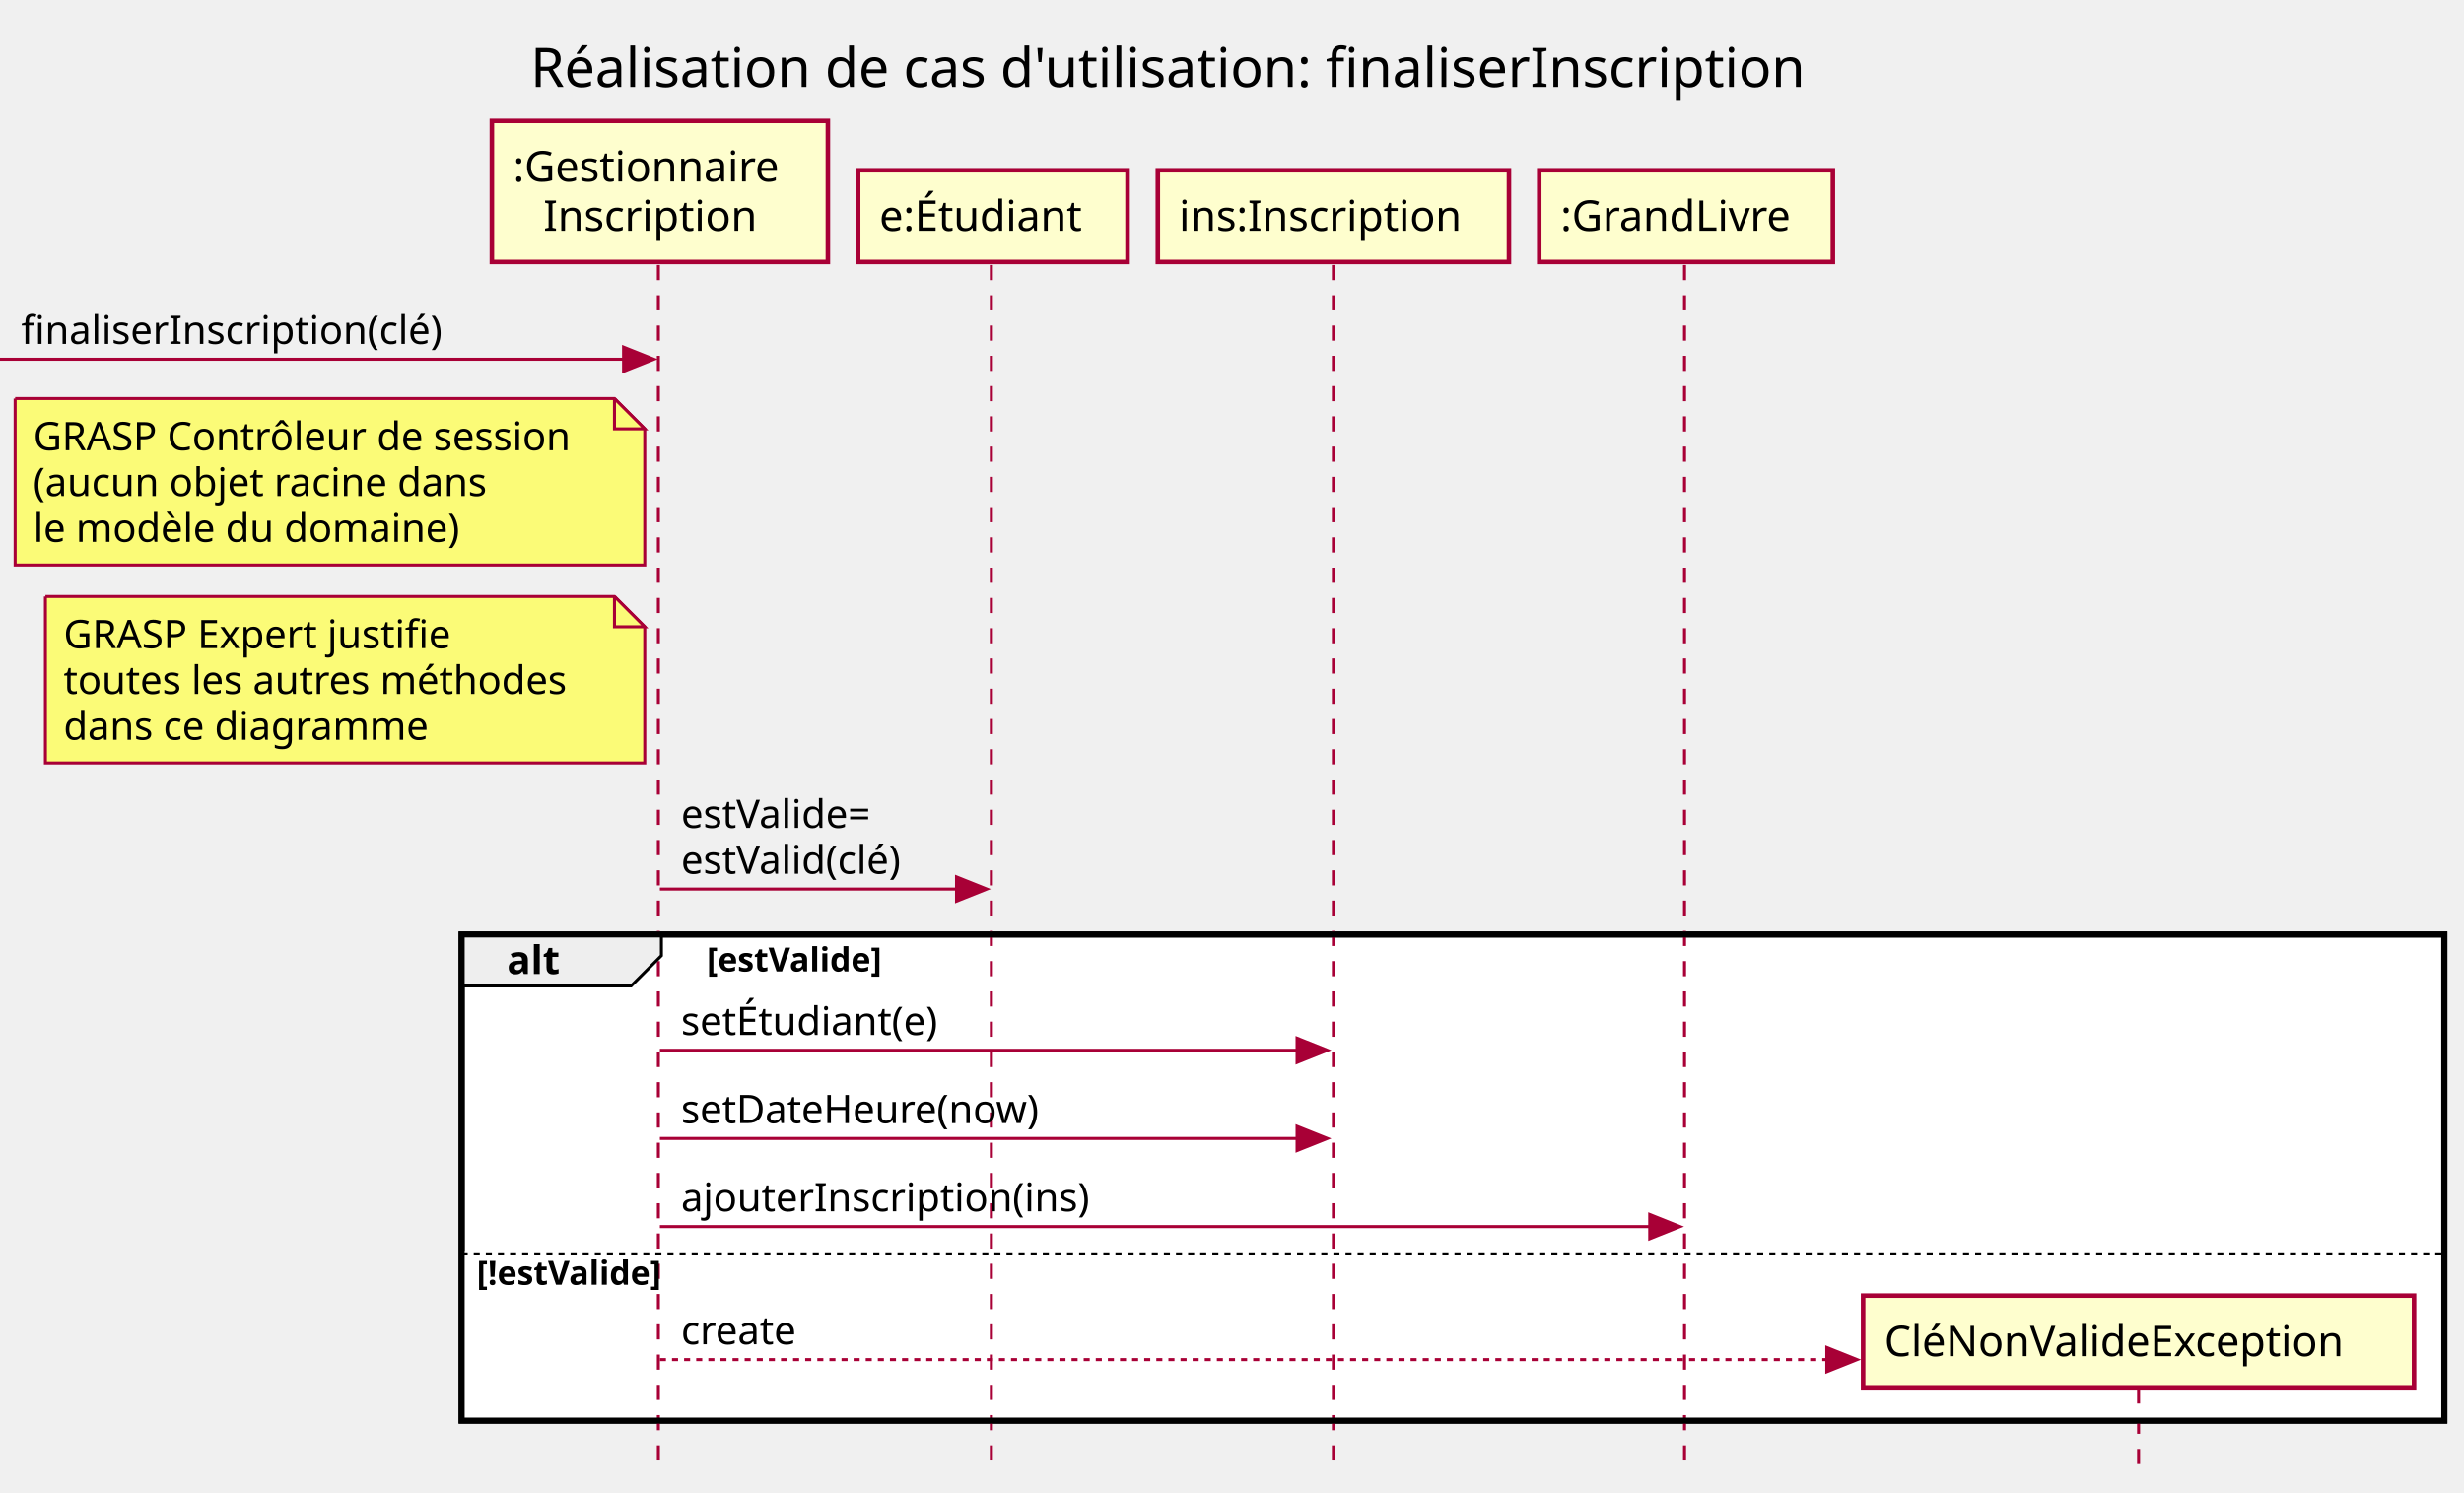
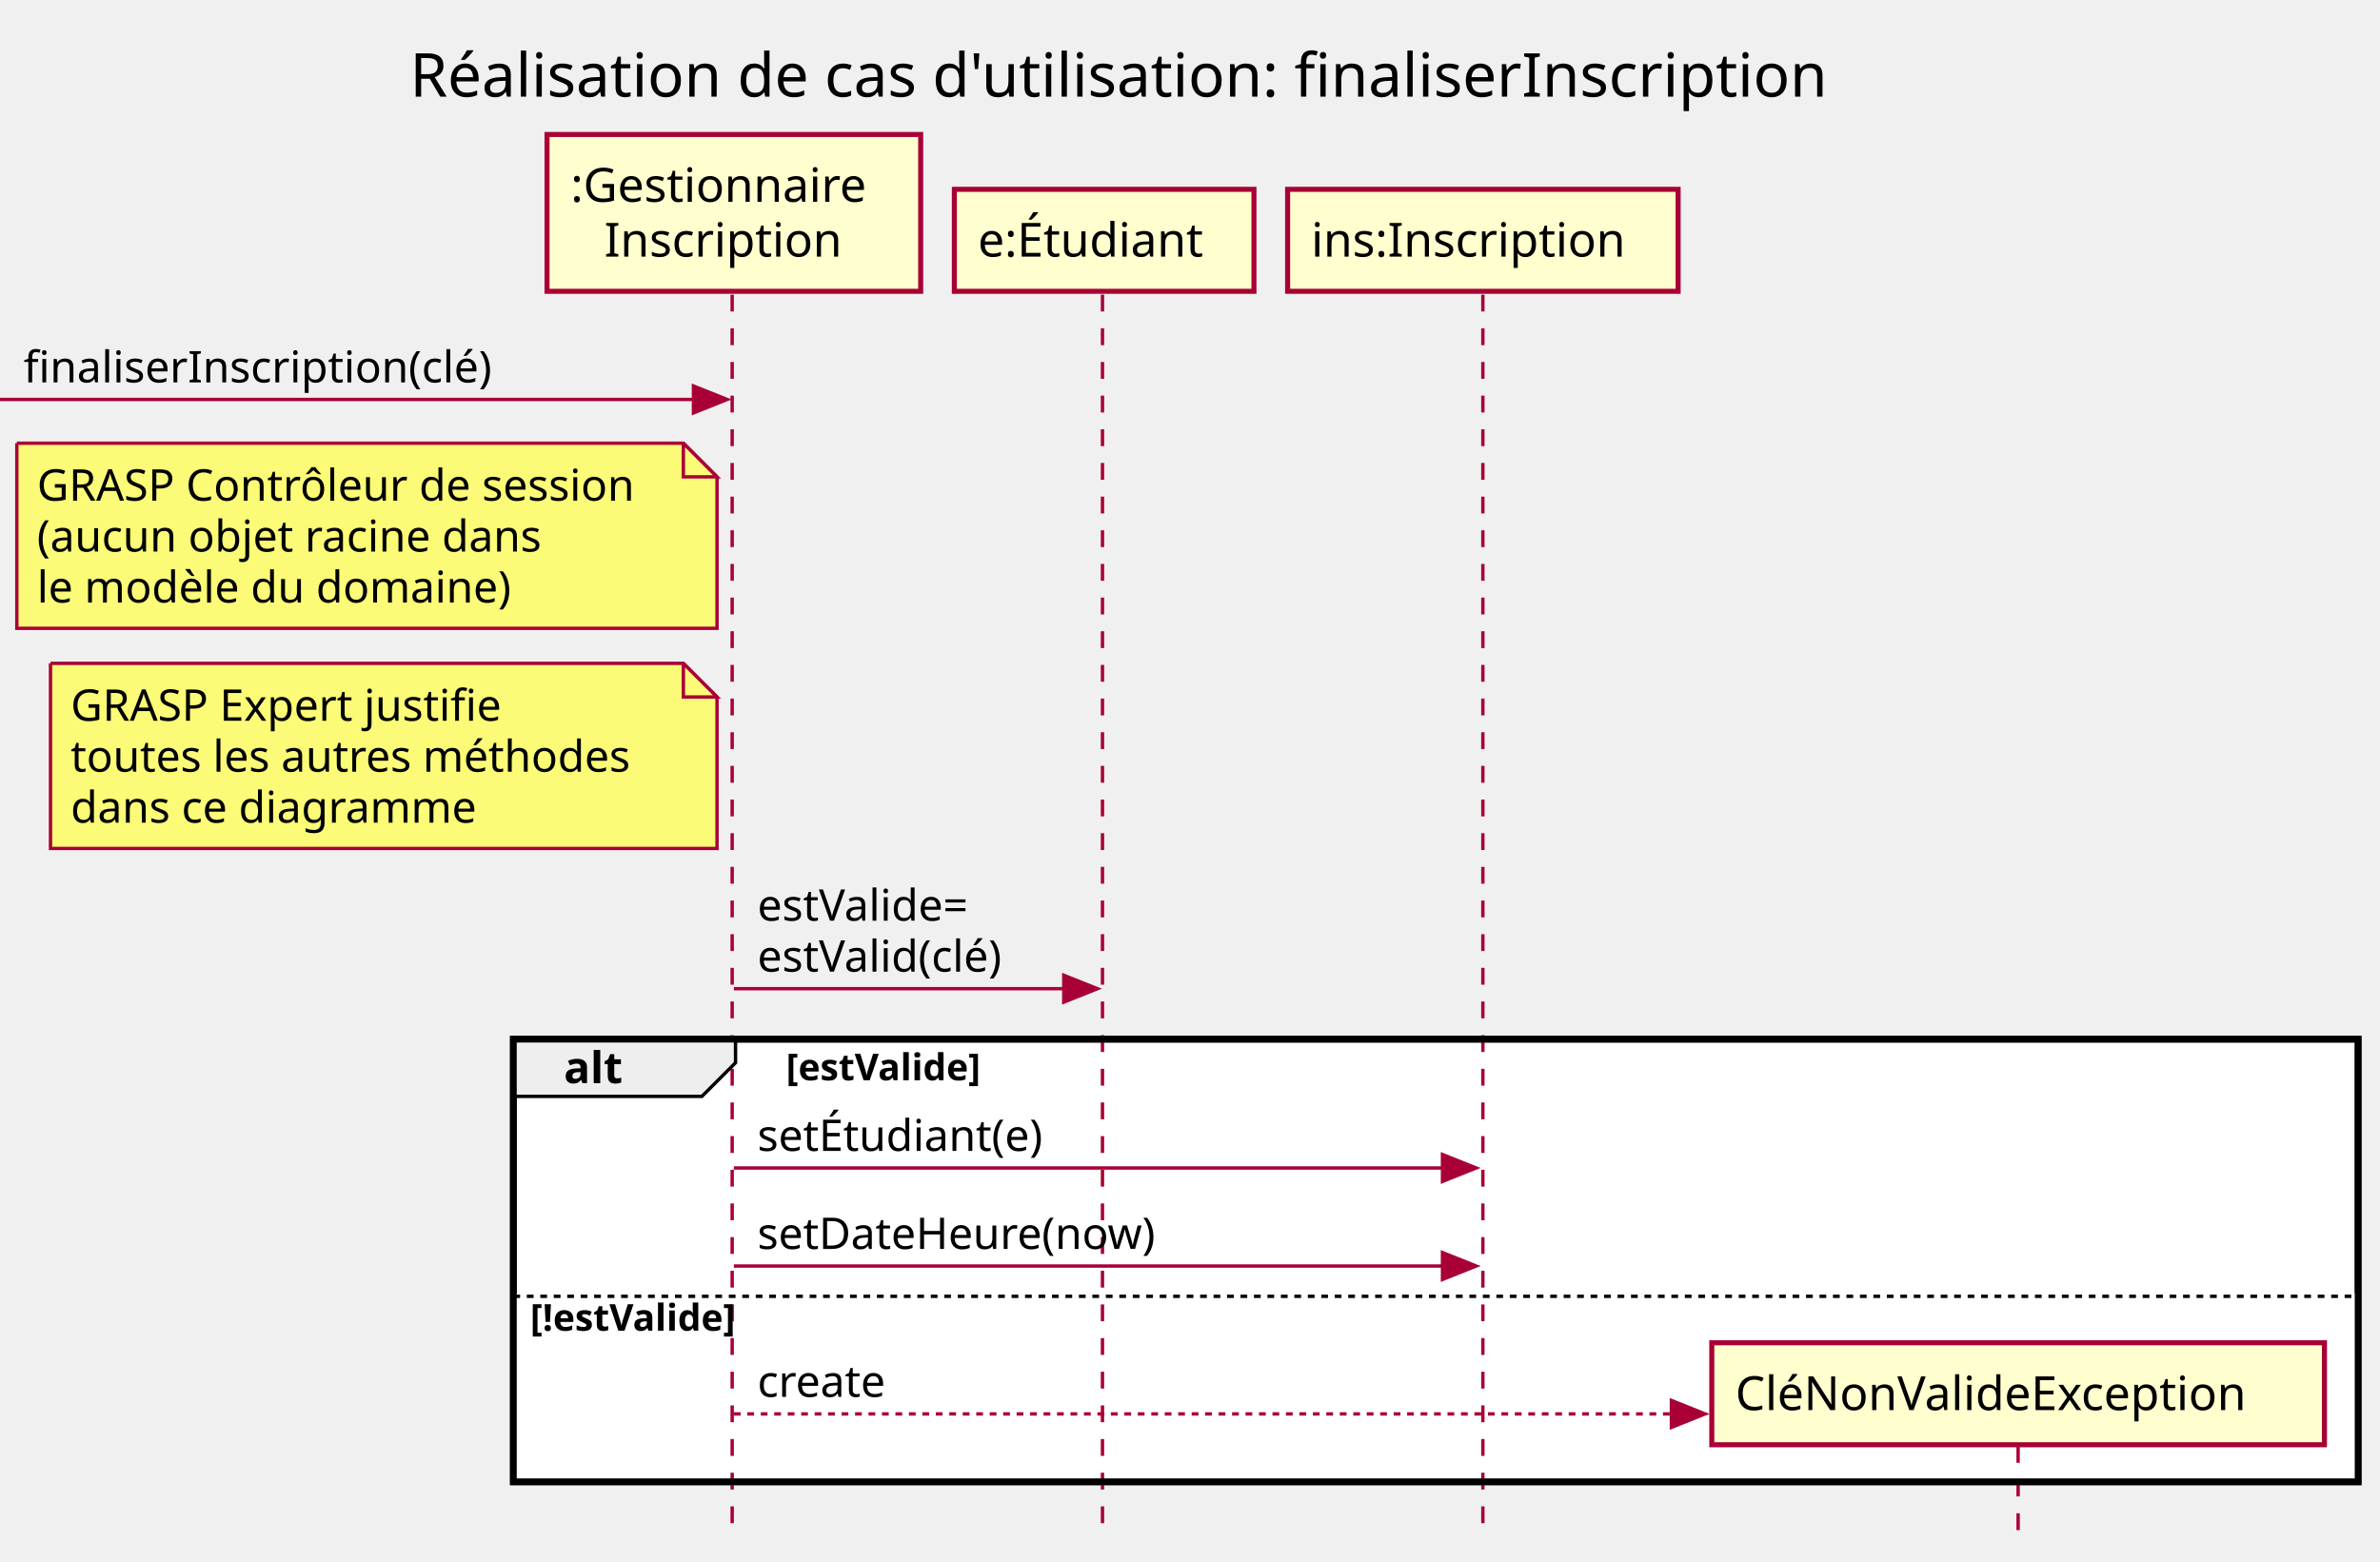
- <svg xmlns="http://www.w3.org/2000/svg" contentScriptType="application/ecmascript" contentStyleType="text/css" height="493px" preserveAspectRatio="none" style="width:814px;height:493px;background:#FFFFFF;" version="1.1" viewBox="0 0 814 493" width="814px" zoomAndPan="magnify">
+ <svg xmlns="http://www.w3.org/2000/svg" contentScriptType="application/ecmascript" contentStyleType="text/css" height="464px" preserveAspectRatio="none" style="width:707px;height:464px;background:#FFFFFF;" version="1.1" viewBox="0 0 707 464" width="707px" zoomAndPan="magnify">
  <defs />
  <g>
-     <text fill="#000000" font-family="sans-serif" font-size="18" lengthAdjust="spacing" textLength="467" x="175.25" y="28.708">Réalisation de cas d'utilisation: finaliserInscription</text>
-     <rect fill="#FFFFFF" height="160.633" style="stroke:#000000;stroke-width:2.0;" width="655" x="152.5" y="308.742" />
-     <rect fill="#FFFFFF" height="56.102" style="stroke:none;stroke-width:1.0;" width="655" x="152.5" y="413.273" />
-     <line style="stroke:#A80036;stroke-width:1.0;stroke-dasharray:5.0,5.0;" x1="217.5" x2="217.5" y1="87.547" y2="486.375" />
-     <line style="stroke:#A80036;stroke-width:1.0;stroke-dasharray:5.0,5.0;" x1="327.5" x2="327.5" y1="87.547" y2="486.375" />
-     <line style="stroke:#A80036;stroke-width:1.0;stroke-dasharray:5.0,5.0;" x1="440.5" x2="440.5" y1="87.547" y2="486.375" />
-     <line style="stroke:#A80036;stroke-width:1.0;stroke-dasharray:5.0,5.0;" x1="556.5" x2="556.5" y1="87.547" y2="486.375" />
-     <line style="stroke:#A80036;stroke-width:1.0;stroke-dasharray:5.0,5.0;" x1="706.5" x2="706.5" y1="458.727" y2="486.375" />
+     <text fill="#000000" font-family="sans-serif" font-size="18" lengthAdjust="spacing" textLength="467" x="121.75" y="28.708">Réalisation de cas d'utilisation: finaliserInscription</text>
+     <rect fill="#FFFFFF" height="131.5" style="stroke:#000000;stroke-width:2.0;" width="548" x="152.5" y="308.742" />
+     <rect fill="#FFFFFF" height="56.102" style="stroke:none;stroke-width:1.0;" width="548" x="152.5" y="384.141" />
+     <line style="stroke:#A80036;stroke-width:1.0;stroke-dasharray:5.0,5.0;" x1="217.5" x2="217.5" y1="87.547" y2="457.242" />
+     <line style="stroke:#A80036;stroke-width:1.0;stroke-dasharray:5.0,5.0;" x1="327.5" x2="327.5" y1="87.547" y2="457.242" />
+     <line style="stroke:#A80036;stroke-width:1.0;stroke-dasharray:5.0,5.0;" x1="440.5" x2="440.5" y1="87.547" y2="457.242" />
+     <line style="stroke:#A80036;stroke-width:1.0;stroke-dasharray:5.0,5.0;" x1="599.5" x2="599.5" y1="429.594" y2="457.242" />
    <rect fill="#FEFECE" height="46.594" style="stroke:#A80036;stroke-width:1.5;" width="111" x="162.5" y="39.953" />
    <text fill="#000000" font-family="sans-serif" font-size="14" lengthAdjust="spacing" textLength="97" x="169.5" y="59.948">:Gestionnaire</text>
    <text fill="#000000" font-family="sans-serif" font-size="14" lengthAdjust="spacing" textLength="77" x="179.5" y="76.245">Inscription</text>
    <rect fill="#FEFECE" height="30.297" style="stroke:#A80036;stroke-width:1.5;" width="89" x="283.5" y="56.25" />
    <text fill="#000000" font-family="sans-serif" font-size="14" lengthAdjust="spacing" textLength="75" x="290.5" y="76.245">e:Étudiant</text>
    <rect fill="#FEFECE" height="30.297" style="stroke:#A80036;stroke-width:1.5;" width="116" x="382.5" y="56.25" />
    <text fill="#000000" font-family="sans-serif" font-size="14" lengthAdjust="spacing" textLength="102" x="389.5" y="76.245">ins:Inscription</text>
-     <rect fill="#FEFECE" height="30.297" style="stroke:#A80036;stroke-width:1.5;" width="97" x="508.5" y="56.25" />
-     <text fill="#000000" font-family="sans-serif" font-size="14" lengthAdjust="spacing" textLength="83" x="515.5" y="76.245">:GrandLivre</text>
    <polygon fill="#A80036" points="206,114.68,216,118.68,206,122.68" style="stroke:#A80036;stroke-width:1.0;" />
    <line style="stroke:#A80036;stroke-width:1.0;" x1="0" x2="212" y1="118.68" y2="118.68" />
    <text fill="#000000" font-family="sans-serif" font-size="13" lengthAdjust="spacing" textLength="143" x="7" y="113.614">finaliserInscription(clé)</text>
    <path d="M5,131.68 L5,186.68 L213,186.68 L213,141.68 L203,131.68 L5,131.68 " fill="#FBFB77" style="stroke:#A80036;stroke-width:1.0;" />
    <path d="M203,131.68 L203,141.68 L213,141.68 L203,131.68 " fill="#FBFB77" style="stroke:#A80036;stroke-width:1.0;" />
    <text fill="#000000" font-family="sans-serif" font-size="13" lengthAdjust="spacing" textLength="187" x="11" y="148.747">GRASP Contrôleur de session</text>
    <text fill="#000000" font-family="sans-serif" font-size="13" lengthAdjust="spacing" textLength="158" x="11" y="163.879">(aucun objet racine dans</text>
    <text fill="#000000" font-family="sans-serif" font-size="13" lengthAdjust="spacing" textLength="148" x="11" y="179.012">le modèle du domaine)</text>
    <path d="M15,197.078 L15,252.078 L213,252.078 L213,207.078 L203,197.078 L15,197.078 " fill="#FBFB77" style="stroke:#A80036;stroke-width:1.0;" />
    <path d="M203,197.078 L203,207.078 L213,207.078 L203,197.078 " fill="#FBFB77" style="stroke:#A80036;stroke-width:1.0;" />
    <text fill="#000000" font-family="sans-serif" font-size="13" lengthAdjust="spacing" textLength="136" x="21" y="214.145">GRASP Expert justifie</text>
    <text fill="#000000" font-family="sans-serif" font-size="13" lengthAdjust="spacing" textLength="177" x="21" y="229.278">toutes les autres méthodes</text>
    <text fill="#000000" font-family="sans-serif" font-size="13" lengthAdjust="spacing" textLength="128" x="21" y="244.411">dans ce diagramme</text>
    <polygon fill="#A80036" points="316,289.742,326,293.742,316,297.742" style="stroke:#A80036;stroke-width:1.0;" />
    <line style="stroke:#A80036;stroke-width:1.0;" x1="218" x2="322" y1="293.742" y2="293.742" />
    <text fill="#000000" font-family="sans-serif" font-size="13" lengthAdjust="spacing" textLength="69" x="225" y="273.543">estValide=</text>
    <text fill="#000000" font-family="sans-serif" font-size="13" lengthAdjust="spacing" textLength="79" x="225" y="288.676">estValid(clé)</text>
    <path d="M152.5,308.742 L218.5,308.742 L218.5,315.742 L208.5,325.742 L152.5,325.742 L152.5,308.742 " fill="#EEEEEE" style="stroke:#000000;stroke-width:1.0;" />
-     <rect fill="none" height="160.633" style="stroke:#000000;stroke-width:2.0;" width="655" x="152.5" y="308.742" />
+     <rect fill="none" height="131.5" style="stroke:#000000;stroke-width:2.0;" width="548" x="152.5" y="308.742" />
    <text fill="#000000" font-family="sans-serif" font-size="13" font-weight="bold" lengthAdjust="spacing" textLength="21" x="167.5" y="321.809">alt</text>
    <text fill="#000000" font-family="sans-serif" font-size="11" font-weight="bold" lengthAdjust="spacing" textLength="73" x="233.5" y="320.953">[estValide]</text>
    <polygon fill="#A80036" points="428.5,343.008,438.5,347.008,428.5,351.008" style="stroke:#A80036;stroke-width:1.0;" />
    <line style="stroke:#A80036;stroke-width:1.0;" x1="218" x2="434.5" y1="347.008" y2="347.008" />
    <text fill="#000000" font-family="sans-serif" font-size="13" lengthAdjust="spacing" textLength="91" x="225" y="341.942">setÉtudiant(e)</text>
    <polygon fill="#A80036" points="428.5,372.141,438.5,376.141,428.5,380.141" style="stroke:#A80036;stroke-width:1.0;" />
    <line style="stroke:#A80036;stroke-width:1.0;" x1="218" x2="434.5" y1="376.141" y2="376.141" />
    <text fill="#000000" font-family="sans-serif" font-size="13" lengthAdjust="spacing" textLength="126" x="225" y="371.075">setDateHeure(now)</text>
-     <polygon fill="#A80036" points="545,401.273,555,405.273,545,409.273" style="stroke:#A80036;stroke-width:1.0;" />
-     <line style="stroke:#A80036;stroke-width:1.0;" x1="218" x2="551" y1="405.273" y2="405.273" />
-     <text fill="#000000" font-family="sans-serif" font-size="13" lengthAdjust="spacing" textLength="138" x="225" y="400.207">ajouterInscription(ins)</text>
-     <line style="stroke:#000000;stroke-width:1.0;stroke-dasharray:2.0,2.0;" x1="152.5" x2="807.5" y1="414.273" y2="414.273" />
-     <text fill="#000000" font-family="sans-serif" font-size="11" font-weight="bold" lengthAdjust="spacing" textLength="79" x="157.5" y="424.484">[!estValide]</text>
-     <polygon fill="#A80036" points="603.5,445.211,613.5,449.211,603.5,453.211" style="stroke:#A80036;stroke-width:1.0;" />
-     <line style="stroke:#A80036;stroke-width:1.0;stroke-dasharray:2.0,2.0;" x1="218" x2="609.5" y1="449.211" y2="449.211" />
-     <text fill="#000000" font-family="sans-serif" font-size="13" lengthAdjust="spacing" textLength="41" x="225" y="444.145">create</text>
-     <rect fill="#FEFECE" height="30.297" style="stroke:#A80036;stroke-width:1.5;" width="182" x="615.5" y="428.078" />
-     <text fill="#000000" font-family="sans-serif" font-size="14" lengthAdjust="spacing" textLength="168" x="622.5" y="448.073">CléNonValideException</text>
+     <line style="stroke:#000000;stroke-width:1.0;stroke-dasharray:2.0,2.0;" x1="152.5" x2="700.5" y1="385.141" y2="385.141" />
+     <text fill="#000000" font-family="sans-serif" font-size="11" font-weight="bold" lengthAdjust="spacing" textLength="79" x="157.5" y="395.351">[!estValide]</text>
+     <polygon fill="#A80036" points="496.5,416.078,506.5,420.078,496.5,424.078" style="stroke:#A80036;stroke-width:1.0;" />
+     <line style="stroke:#A80036;stroke-width:1.0;stroke-dasharray:2.0,2.0;" x1="218" x2="502.5" y1="420.078" y2="420.078" />
+     <text fill="#000000" font-family="sans-serif" font-size="13" lengthAdjust="spacing" textLength="41" x="225" y="415.012">create</text>
+     <rect fill="#FEFECE" height="30.297" style="stroke:#A80036;stroke-width:1.5;" width="182" x="508.5" y="398.945" />
+     <text fill="#000000" font-family="sans-serif" font-size="14" lengthAdjust="spacing" textLength="168" x="515.5" y="418.94">CléNonValideException</text>
  </g>
</svg>
